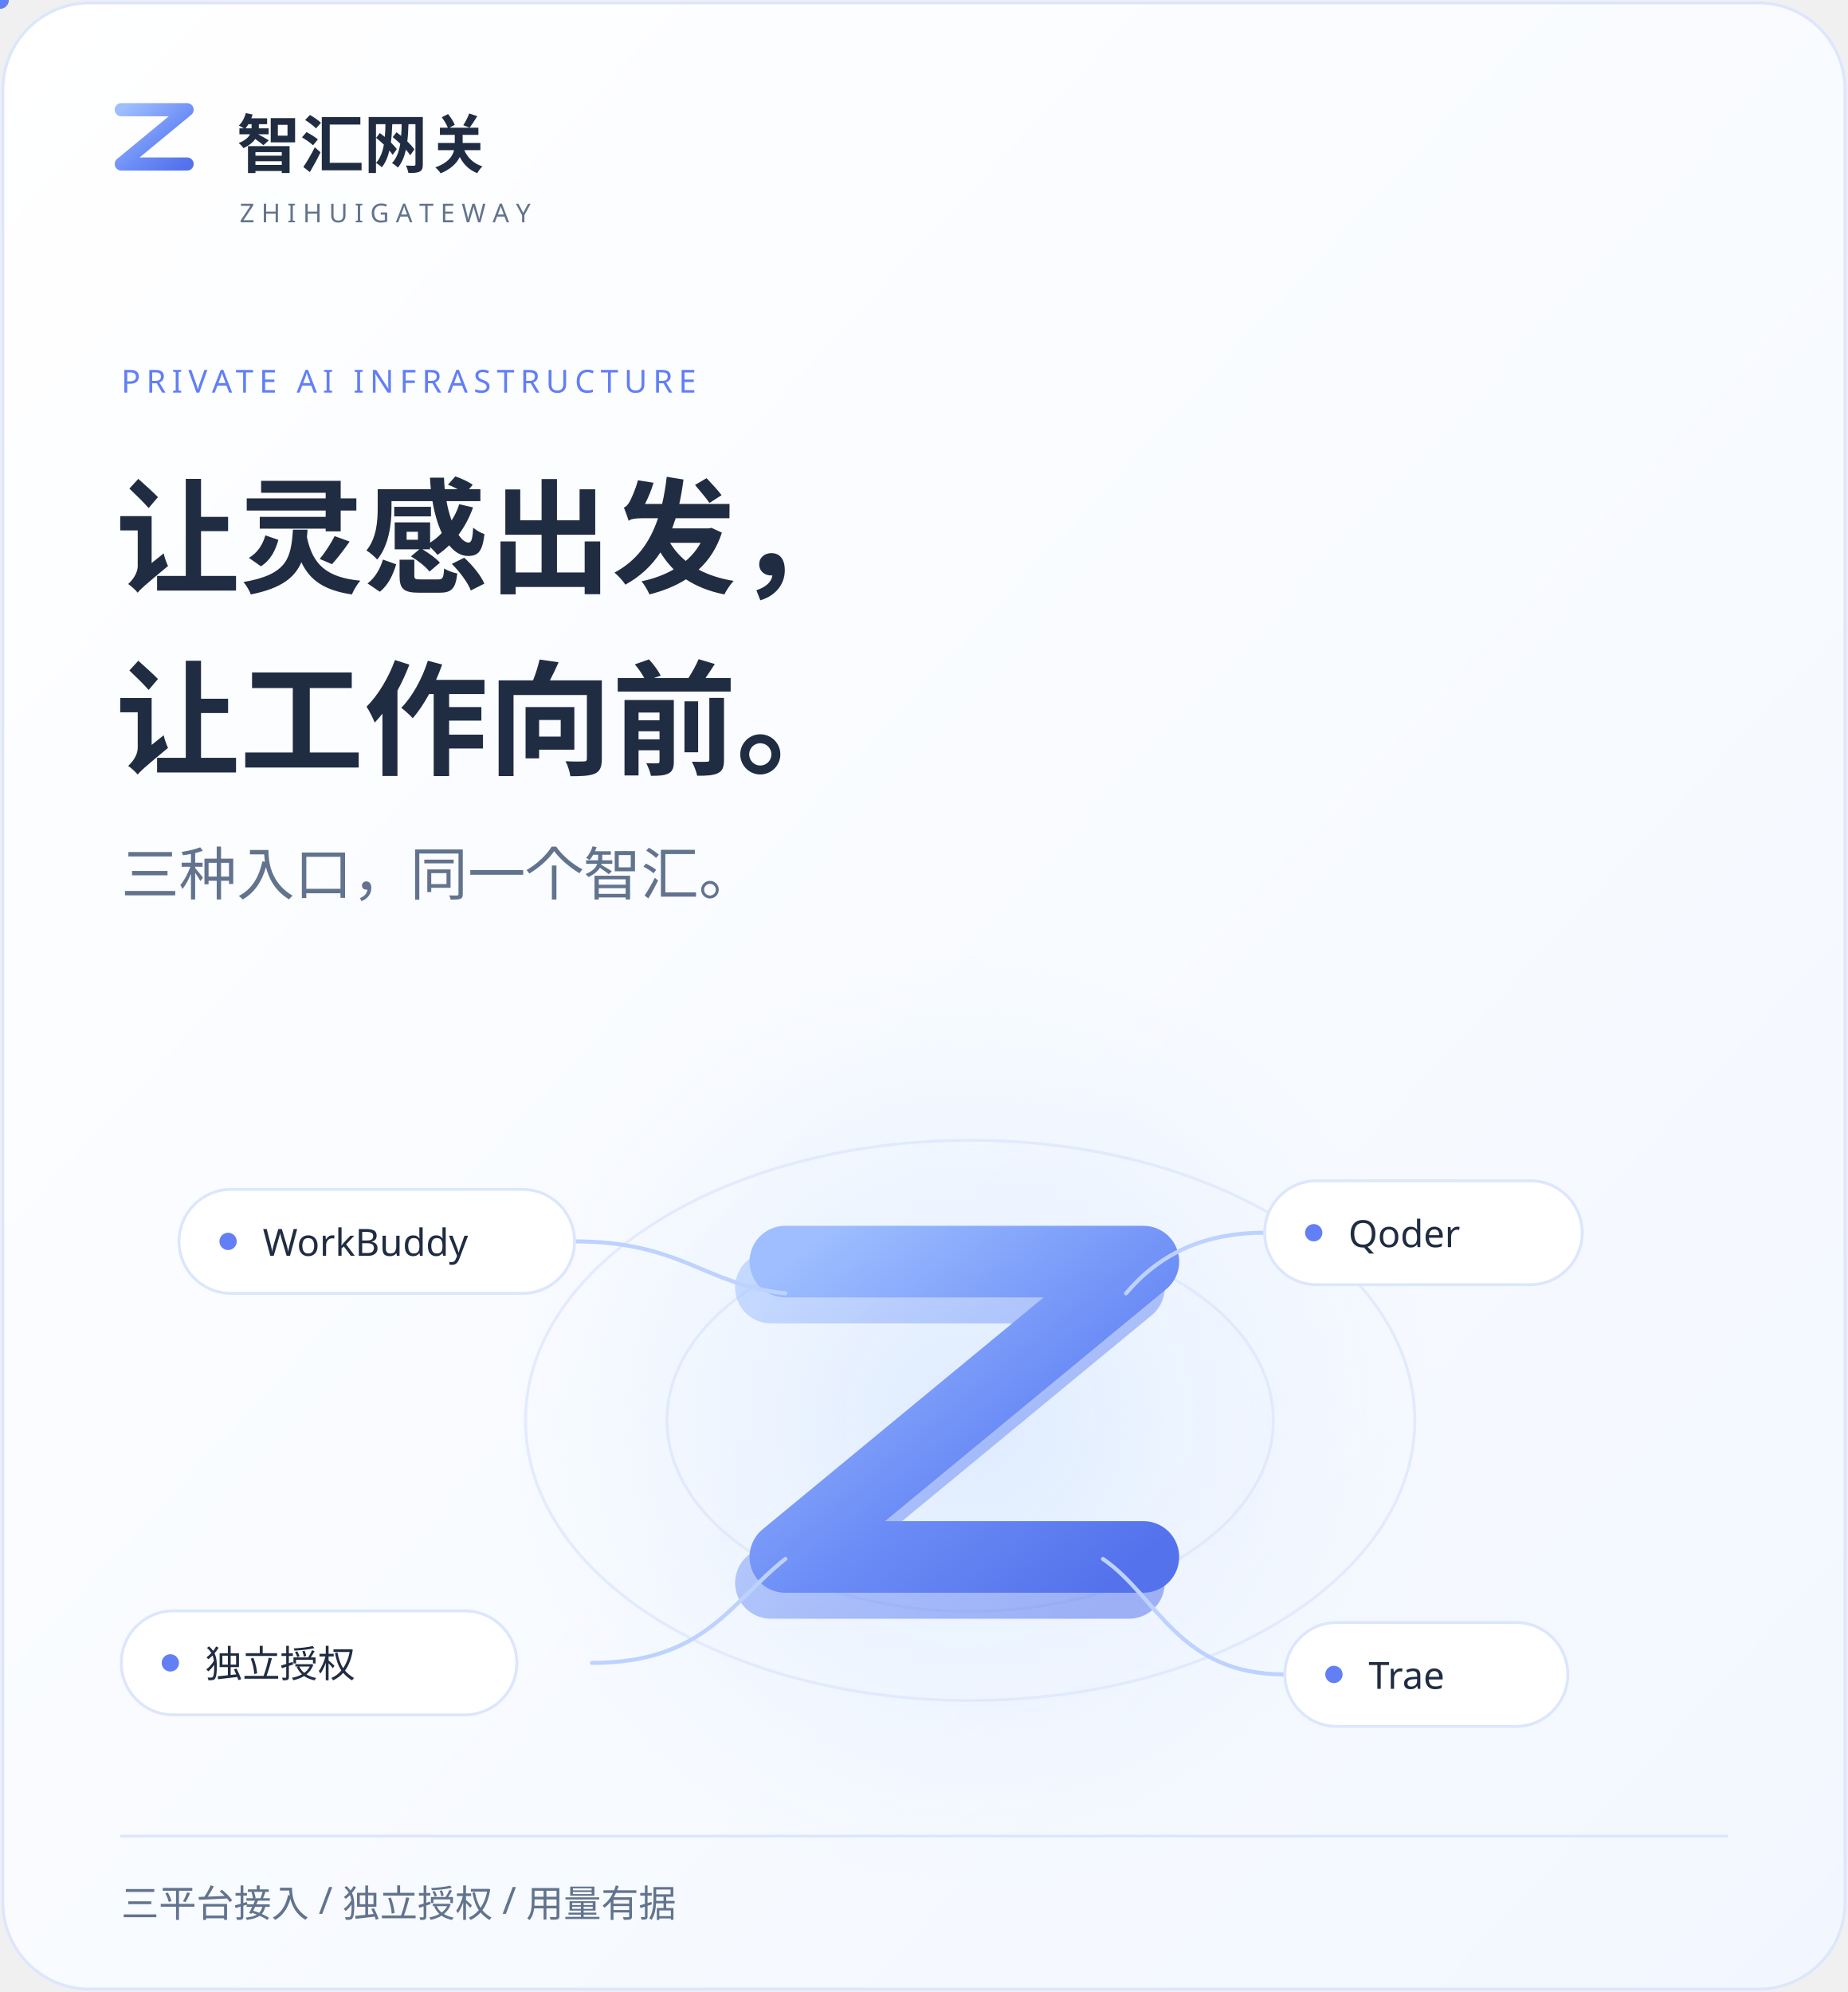
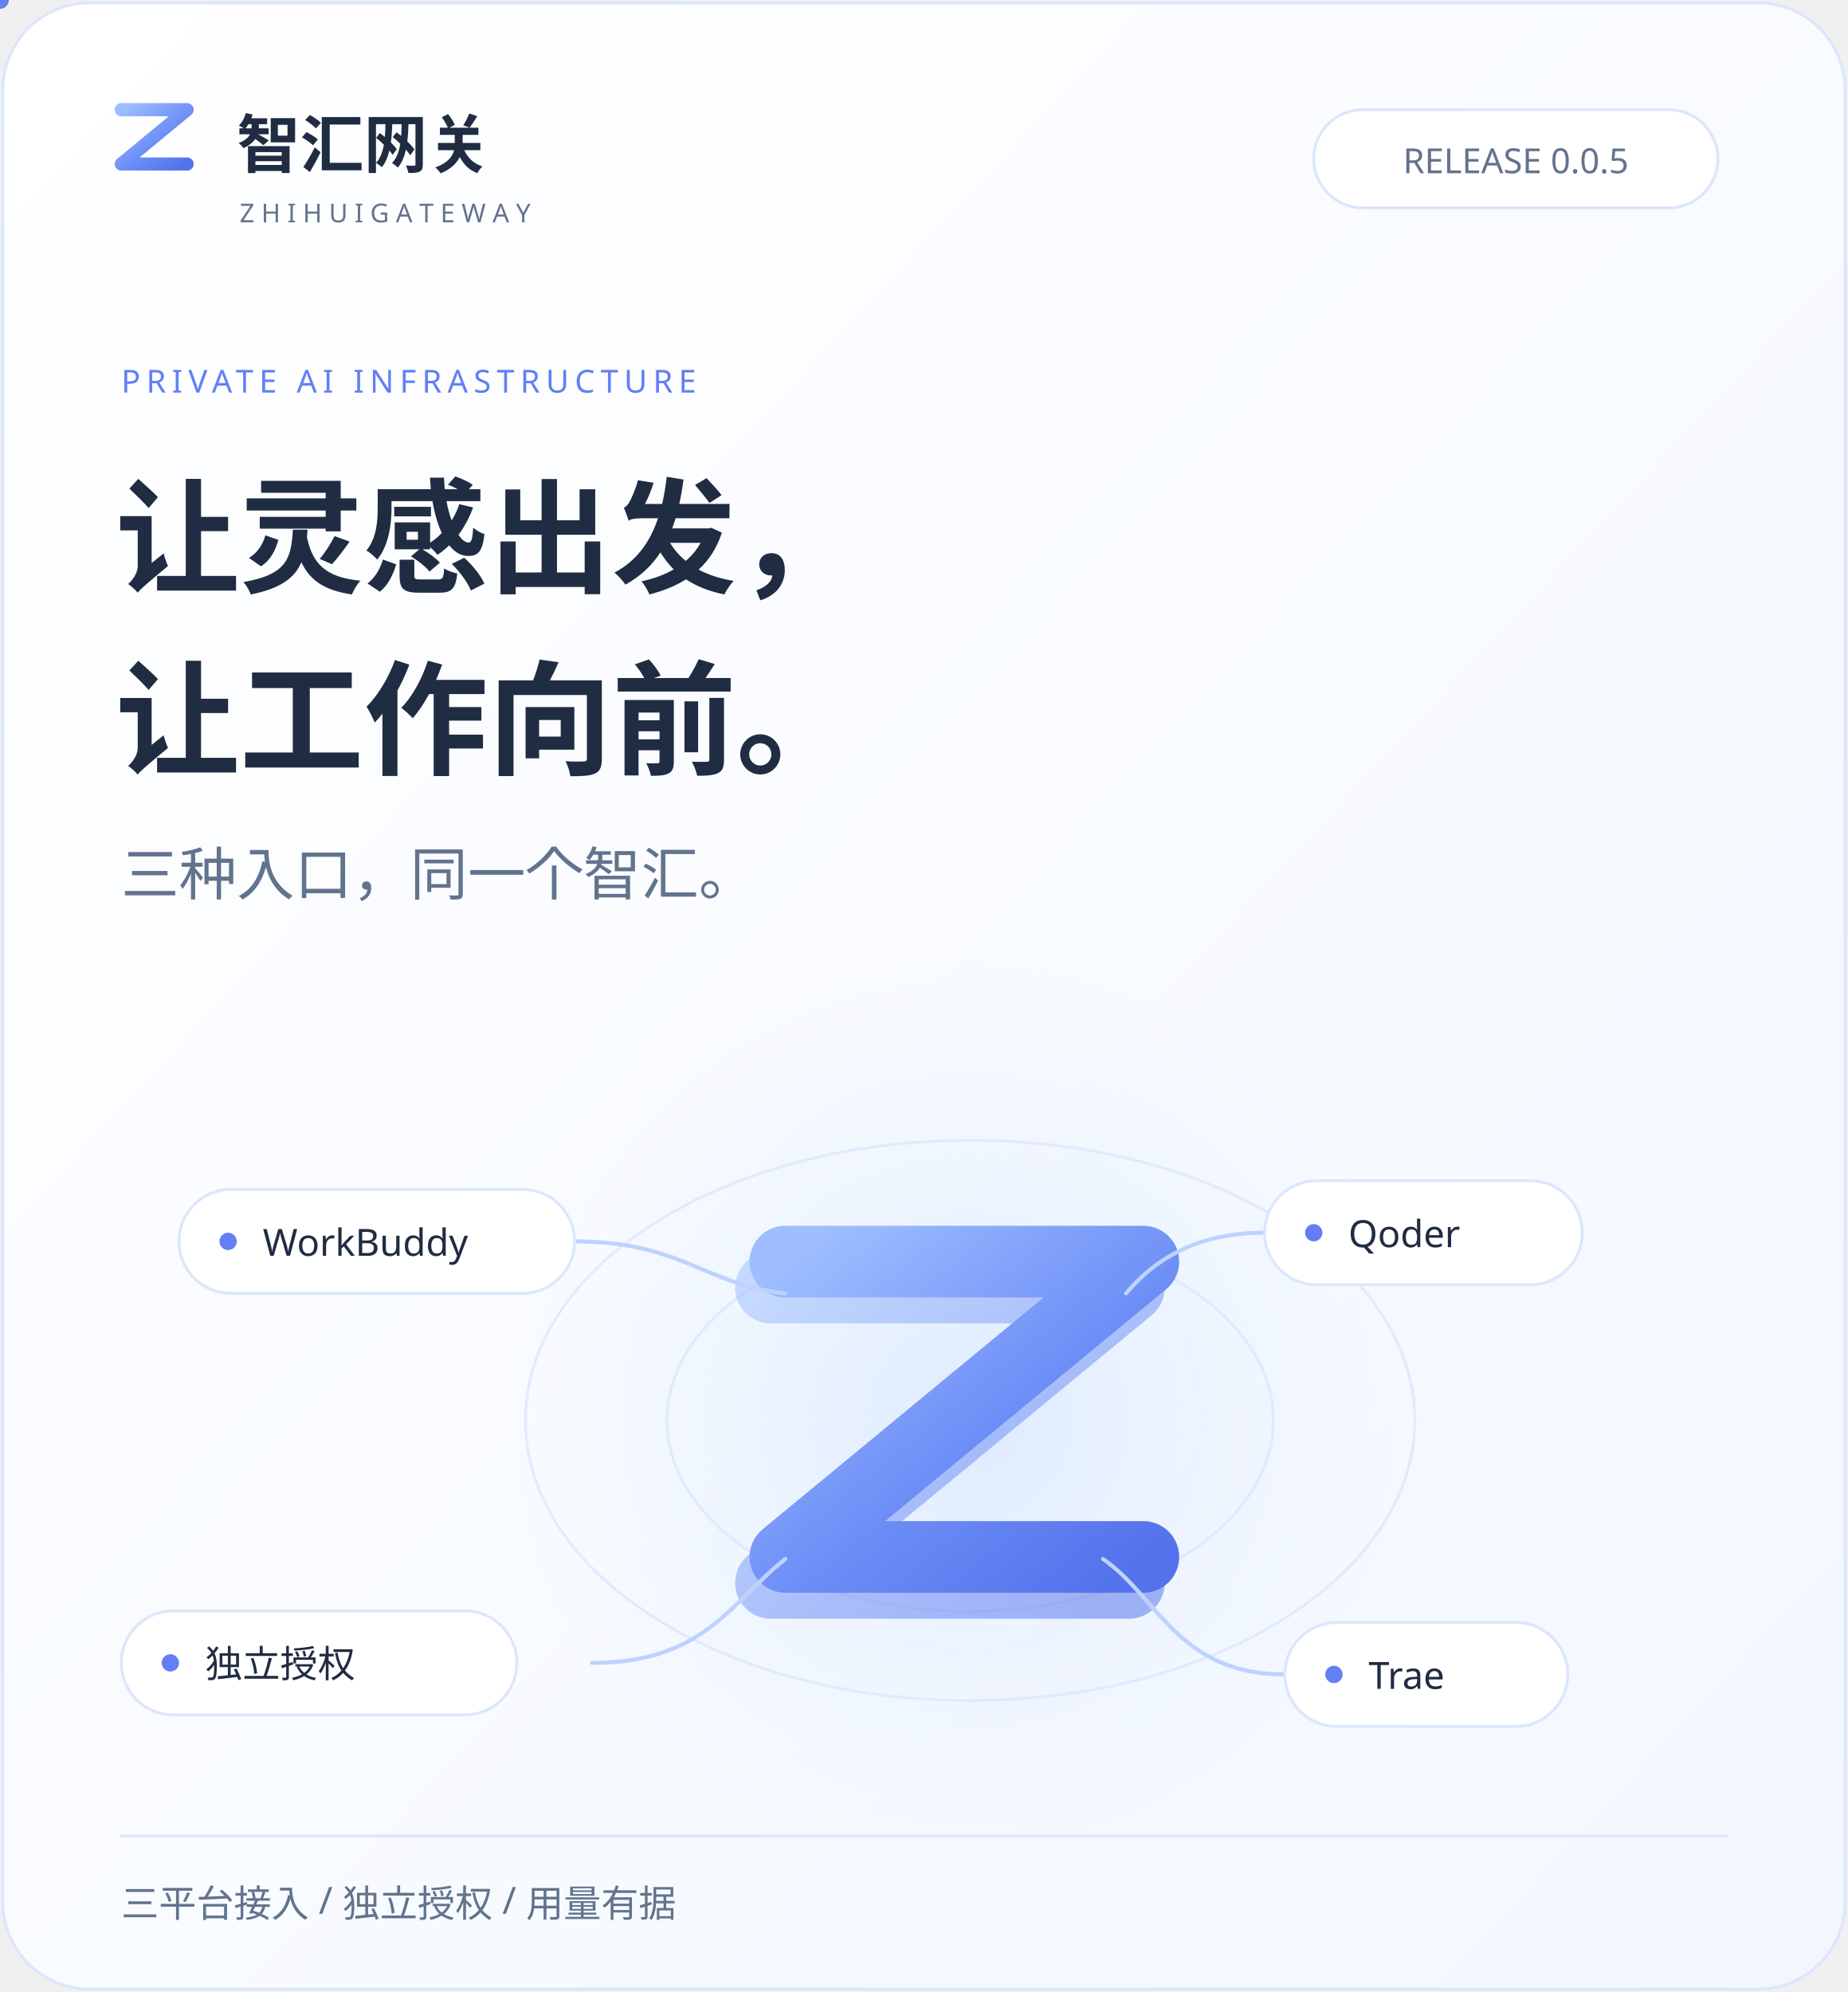
<svg xmlns="http://www.w3.org/2000/svg" width="640" height="690" viewBox="0 0 640 690" role="img" aria-labelledby="title desc">
  <defs>
    <linearGradient id="paper" x1="0" y1="0" x2="1" y2="1">
      <stop stop-color="#ffffff" />
      <stop offset="1" stop-color="#f2f7ff" />
    </linearGradient>
    <linearGradient id="blue" x1="0" y1="0" x2="1" y2="1">
      <stop stop-color="#9ebeff" />
      <stop offset=".58" stop-color="#6c8df6" />
      <stop offset="1" stop-color="#5472eb" />
    </linearGradient>
    <radialGradient id="halo">
      <stop stop-color="#dceaff" stop-opacity=".95" />
      <stop offset="1" stop-color="#eaf3ff" stop-opacity="0" />
    </radialGradient>
  </defs>
  <style>@media(prefers-reduced-motion:reduce){.travel{display:none}}</style>
  <rect x="1" y="1" width="638" height="688" rx="30" fill="url(#paper)" stroke="#dce6fc" />
  <g transform="translate(42 38) scale(0.57)">
    <path d="M0 0 H40 L0 33 H40" fill="none" stroke="url(#blue)" stroke-width="8" stroke-linecap="round" stroke-linejoin="round" />
  </g>
  <text x="82" y="58" fill="#202c42" font-family="'Bahnschrift', 'DIN Alternate', 'Microsoft YaHei', 'PingFang SC', sans-serif" font-size="22" font-weight="700">智汇网关</text>
  <text x="83" y="77" fill="#62738e" font-family="'Bahnschrift', 'DIN Alternate', 'Microsoft YaHei', 'PingFang SC', sans-serif" font-size="9" font-weight="400">Z H I H U I   G A T E W A Y</text>
+   <rect x="455" y="38" width="140" height="34" rx="17" fill="#ffffff" stroke="#dce6fc" />
+   <text x="525" y="60" fill="#62738e" font-family="'Bahnschrift', 'DIN Alternate', 'Microsoft YaHei', 'PingFang SC', sans-serif" font-size="12" font-weight="400" text-anchor="middle">RELEASE 0.0.5</text>
  <text x="42" y="136" fill="#627ff5" font-family="'Bahnschrift', 'DIN Alternate', 'Microsoft YaHei', 'PingFang SC', sans-serif" font-size="11" font-weight="400" letter-spacing="2">PRIVATE AI INFRASTRUCTURE</text>
  <text x="40" y="202" fill="#202c42" font-family="'Bahnschrift', 'DIN Alternate', 'Microsoft YaHei', 'PingFang SC', sans-serif" font-size="43" font-weight="700">让灵感出发，</text>
  <text x="40" y="265" fill="#202c42" font-family="'Bahnschrift', 'DIN Alternate', 'Microsoft YaHei', 'PingFang SC', sans-serif" font-size="43" font-weight="700">让工作向前。</text>
  <text x="42" y="310" fill="#62738e" font-family="'Bahnschrift', 'DIN Alternate', 'Microsoft YaHei', 'PingFang SC', sans-serif" font-size="20" font-weight="400">三种入口，同一个智汇。</text>
  <circle cx="336" cy="492" r="164" fill="url(#halo)" />
  <ellipse cx="336" cy="492" rx="105" ry="66.15" fill="none" stroke="#dce6fc" opacity=".75" />
  <ellipse cx="336" cy="492" rx="154" ry="97.02" fill="none" stroke="#dce6fc" opacity=".75" />
  <g opacity=".52">
    <g transform="translate(267 446) scale(3.1)">
      <path d="M0 0 H40 L0 33 H40" fill="none" stroke="url(#blue)" stroke-width="8" stroke-linecap="round" stroke-linejoin="round" />
    </g>
  </g>
  <g transform="translate(272 437) scale(3.1)">
    <path d="M0 0 H40 L0 33 H40" fill="none" stroke="url(#blue)" stroke-width="8" stroke-linecap="round" stroke-linejoin="round" />
  </g>
  <path d="M199 430 C236 430 244 445 272 448" fill="none" stroke="#bed2ff" stroke-width="1.4" stroke-linecap="round" stroke-linejoin="round" />
  <circle class="travel" r="3" fill="#627ff5" opacity=".8">
    <animateMotion dur="9s" begin="-0s" repeatCount="indefinite" path="M199 430 C236 430 244 445 272 448" />
  </circle>
  <rect x="62" y="412" width="137" height="36" rx="18" fill="#ffffff" stroke="#dce6fc" />
  <circle cx="79" cy="430" r="3" fill="#627ff5" />
  <text x="91" y="435" fill="#202c42" font-family="'Bahnschrift', 'DIN Alternate', 'Microsoft YaHei', 'PingFang SC', sans-serif" font-size="13" font-weight="400">WorkBuddy</text>
  <path d="M438 427 C416 427 401 435 390 448" fill="none" stroke="#bed2ff" stroke-width="1.4" stroke-linecap="round" stroke-linejoin="round" />
  <circle class="travel" r="3" fill="#627ff5" opacity=".8">
    <animateMotion dur="9s" begin="-3s" repeatCount="indefinite" path="M438 427 C416 427 401 435 390 448" />
  </circle>
  <rect x="438" y="409" width="110" height="36" rx="18" fill="#ffffff" stroke="#dce6fc" />
  <circle cx="455" cy="427" r="3" fill="#627ff5" />
  <text x="467" y="432" fill="#202c42" font-family="'Bahnschrift', 'DIN Alternate', 'Microsoft YaHei', 'PingFang SC', sans-serif" font-size="13" font-weight="400">Qoder</text>
  <path d="M445 580 C408 580 401 553 382 540" fill="none" stroke="#bed2ff" stroke-width="1.4" stroke-linecap="round" stroke-linejoin="round" />
  <circle class="travel" r="3" fill="#627ff5" opacity=".8">
    <animateMotion dur="9s" begin="-6s" repeatCount="indefinite" path="M445 580 C408 580 401 553 382 540" />
  </circle>
  <rect x="445" y="562" width="98" height="36" rx="18" fill="#ffffff" stroke="#dce6fc" />
  <circle cx="462" cy="580" r="3" fill="#627ff5" />
  <text x="474" y="585" fill="#202c42" font-family="'Bahnschrift', 'DIN Alternate', 'Microsoft YaHei', 'PingFang SC', sans-serif" font-size="13" font-weight="400">Trae</text>
  <path d="M205 576 C244 576 253 555 272 540" fill="none" stroke="#bed2ff" stroke-width="1.4" stroke-linecap="round" stroke-linejoin="round" />
  <circle class="travel" r="3" fill="#627ff5" opacity=".8">
    <animateMotion dur="9s" begin="-9s" repeatCount="indefinite" path="M205 576 C244 576 253 555 272 540" />
  </circle>
  <rect x="42" y="558" width="137" height="36" rx="18" fill="#ffffff" stroke="#dce6fc" />
  <circle cx="59" cy="576" r="3" fill="#627ff5" />
  <text x="71" y="581" fill="#202c42" font-family="'Bahnschrift', 'DIN Alternate', 'Microsoft YaHei', 'PingFang SC', sans-serif" font-size="13" font-weight="400">独立授权</text>
  <path d="M42 636 H598" fill="none" stroke="#dce6fc" stroke-width="1" stroke-linecap="round" stroke-linejoin="round" />
  <text x="42" y="664" fill="#62738e" font-family="'Bahnschrift', 'DIN Alternate', 'Microsoft YaHei', 'PingFang SC', sans-serif" font-size="13" font-weight="400">三平台接入   /   独立授权   /   用量有据</text>
</svg>
